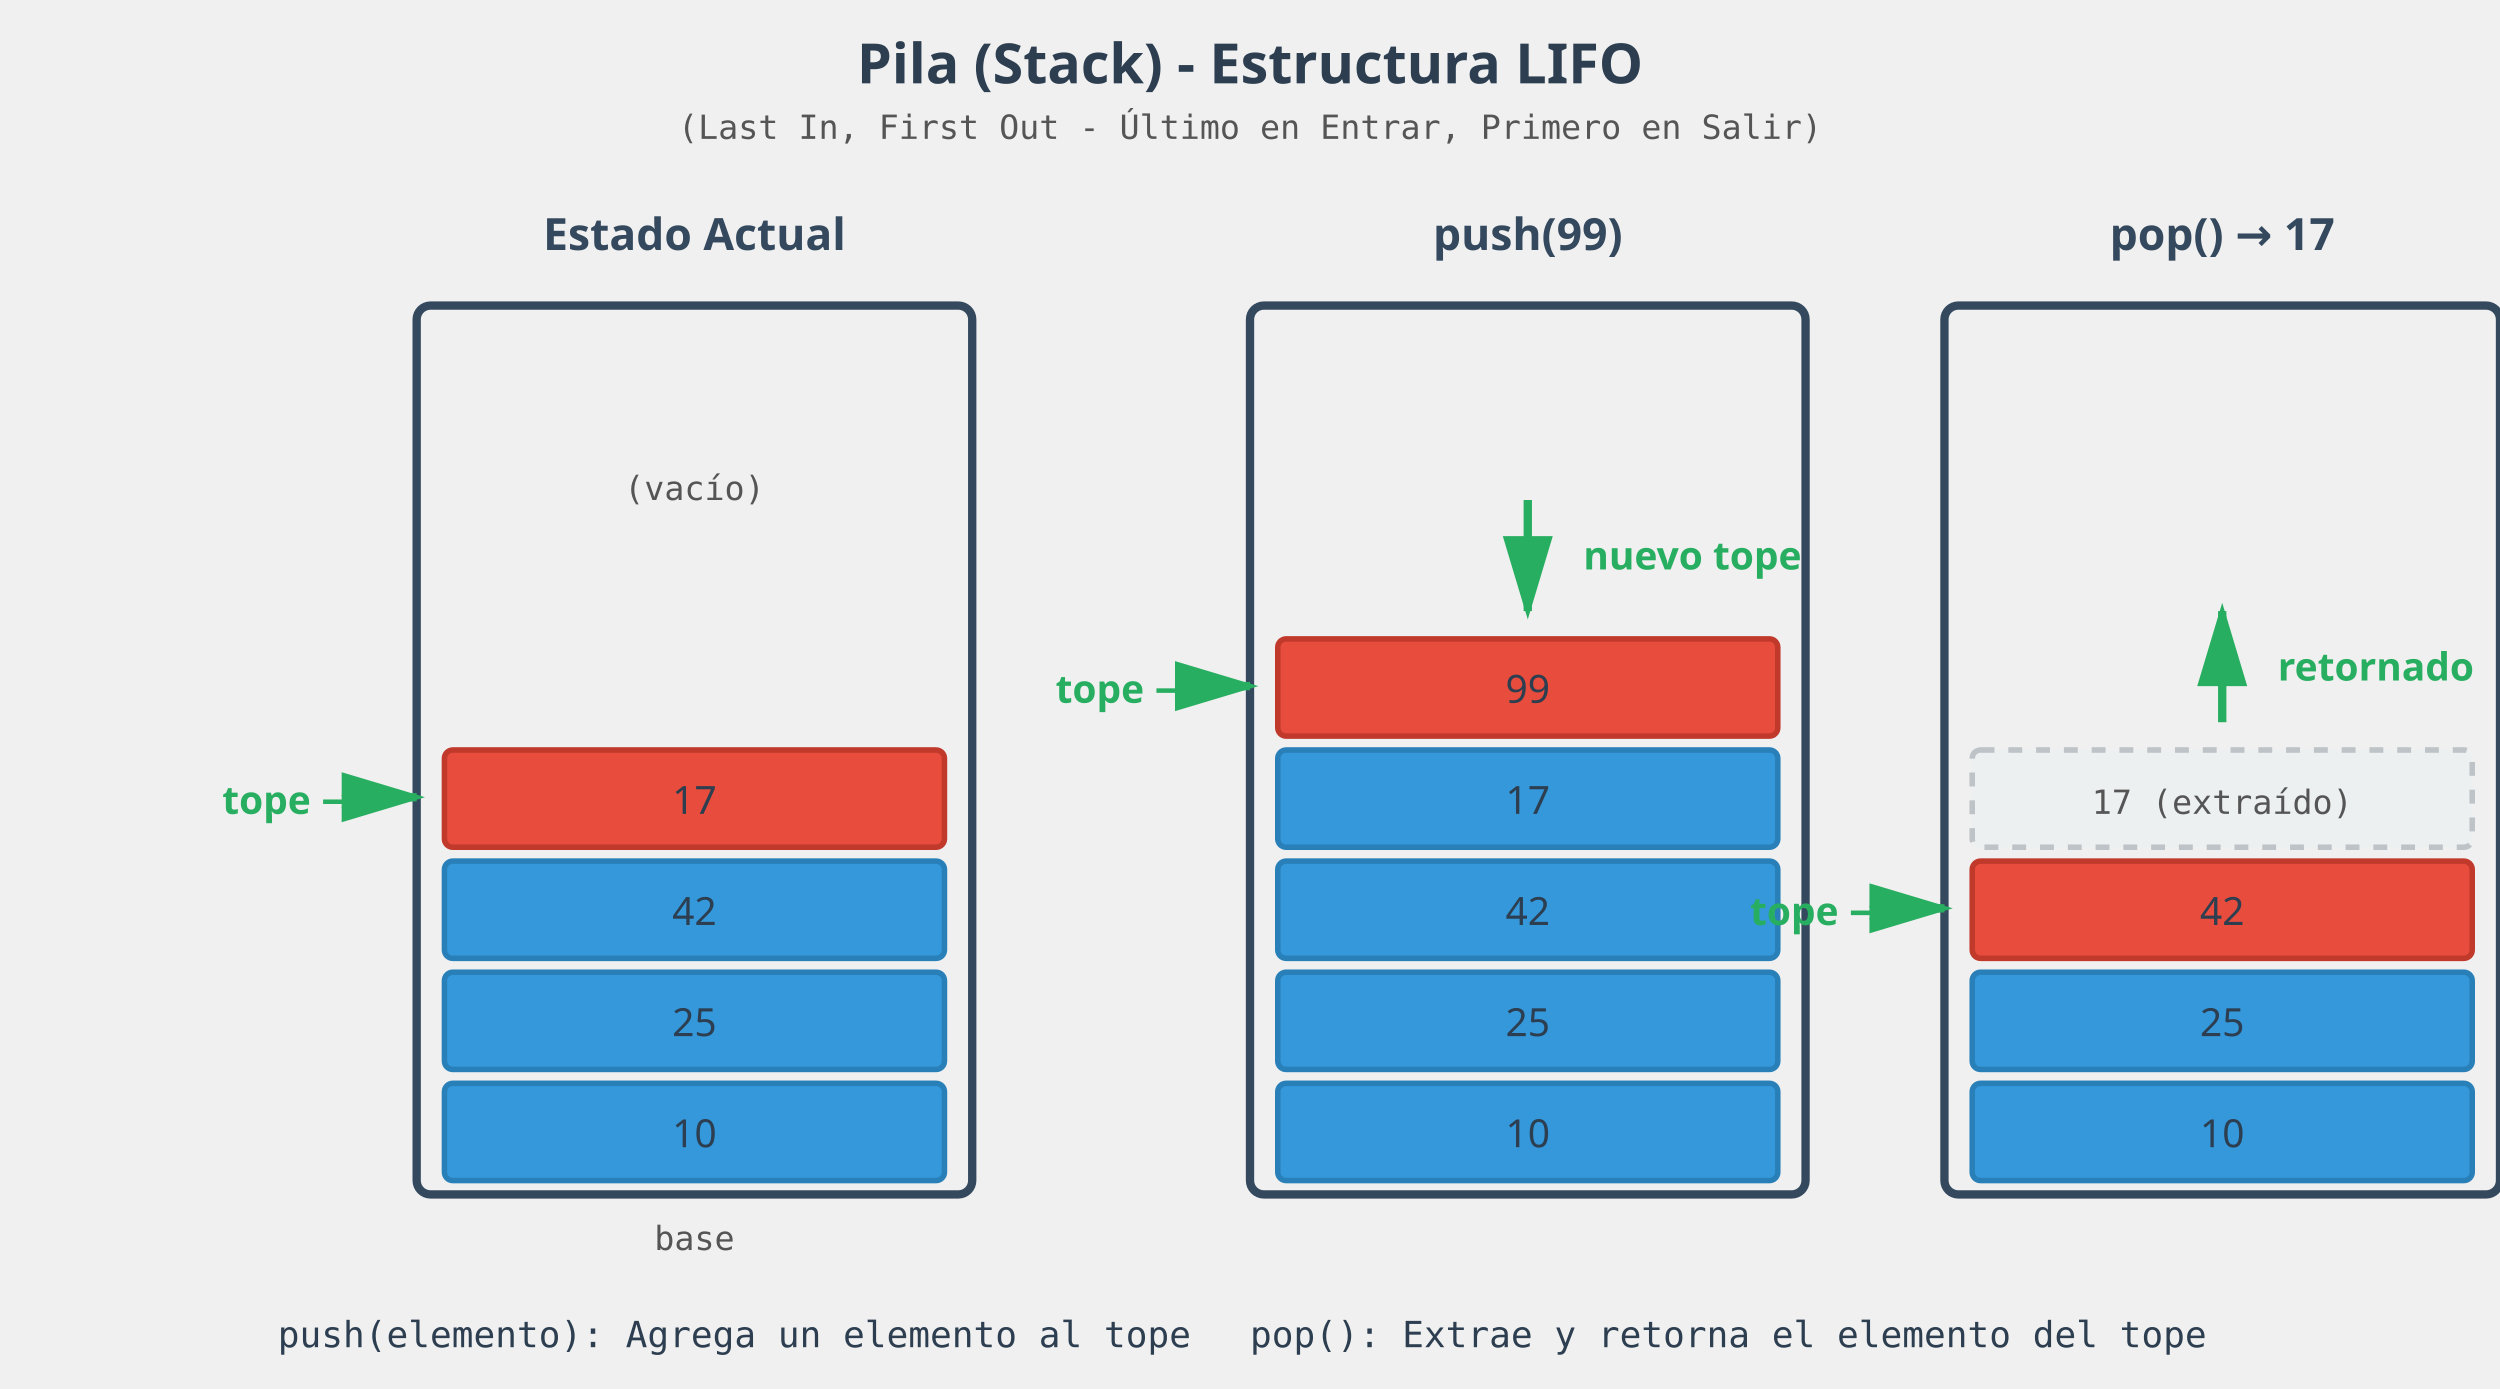
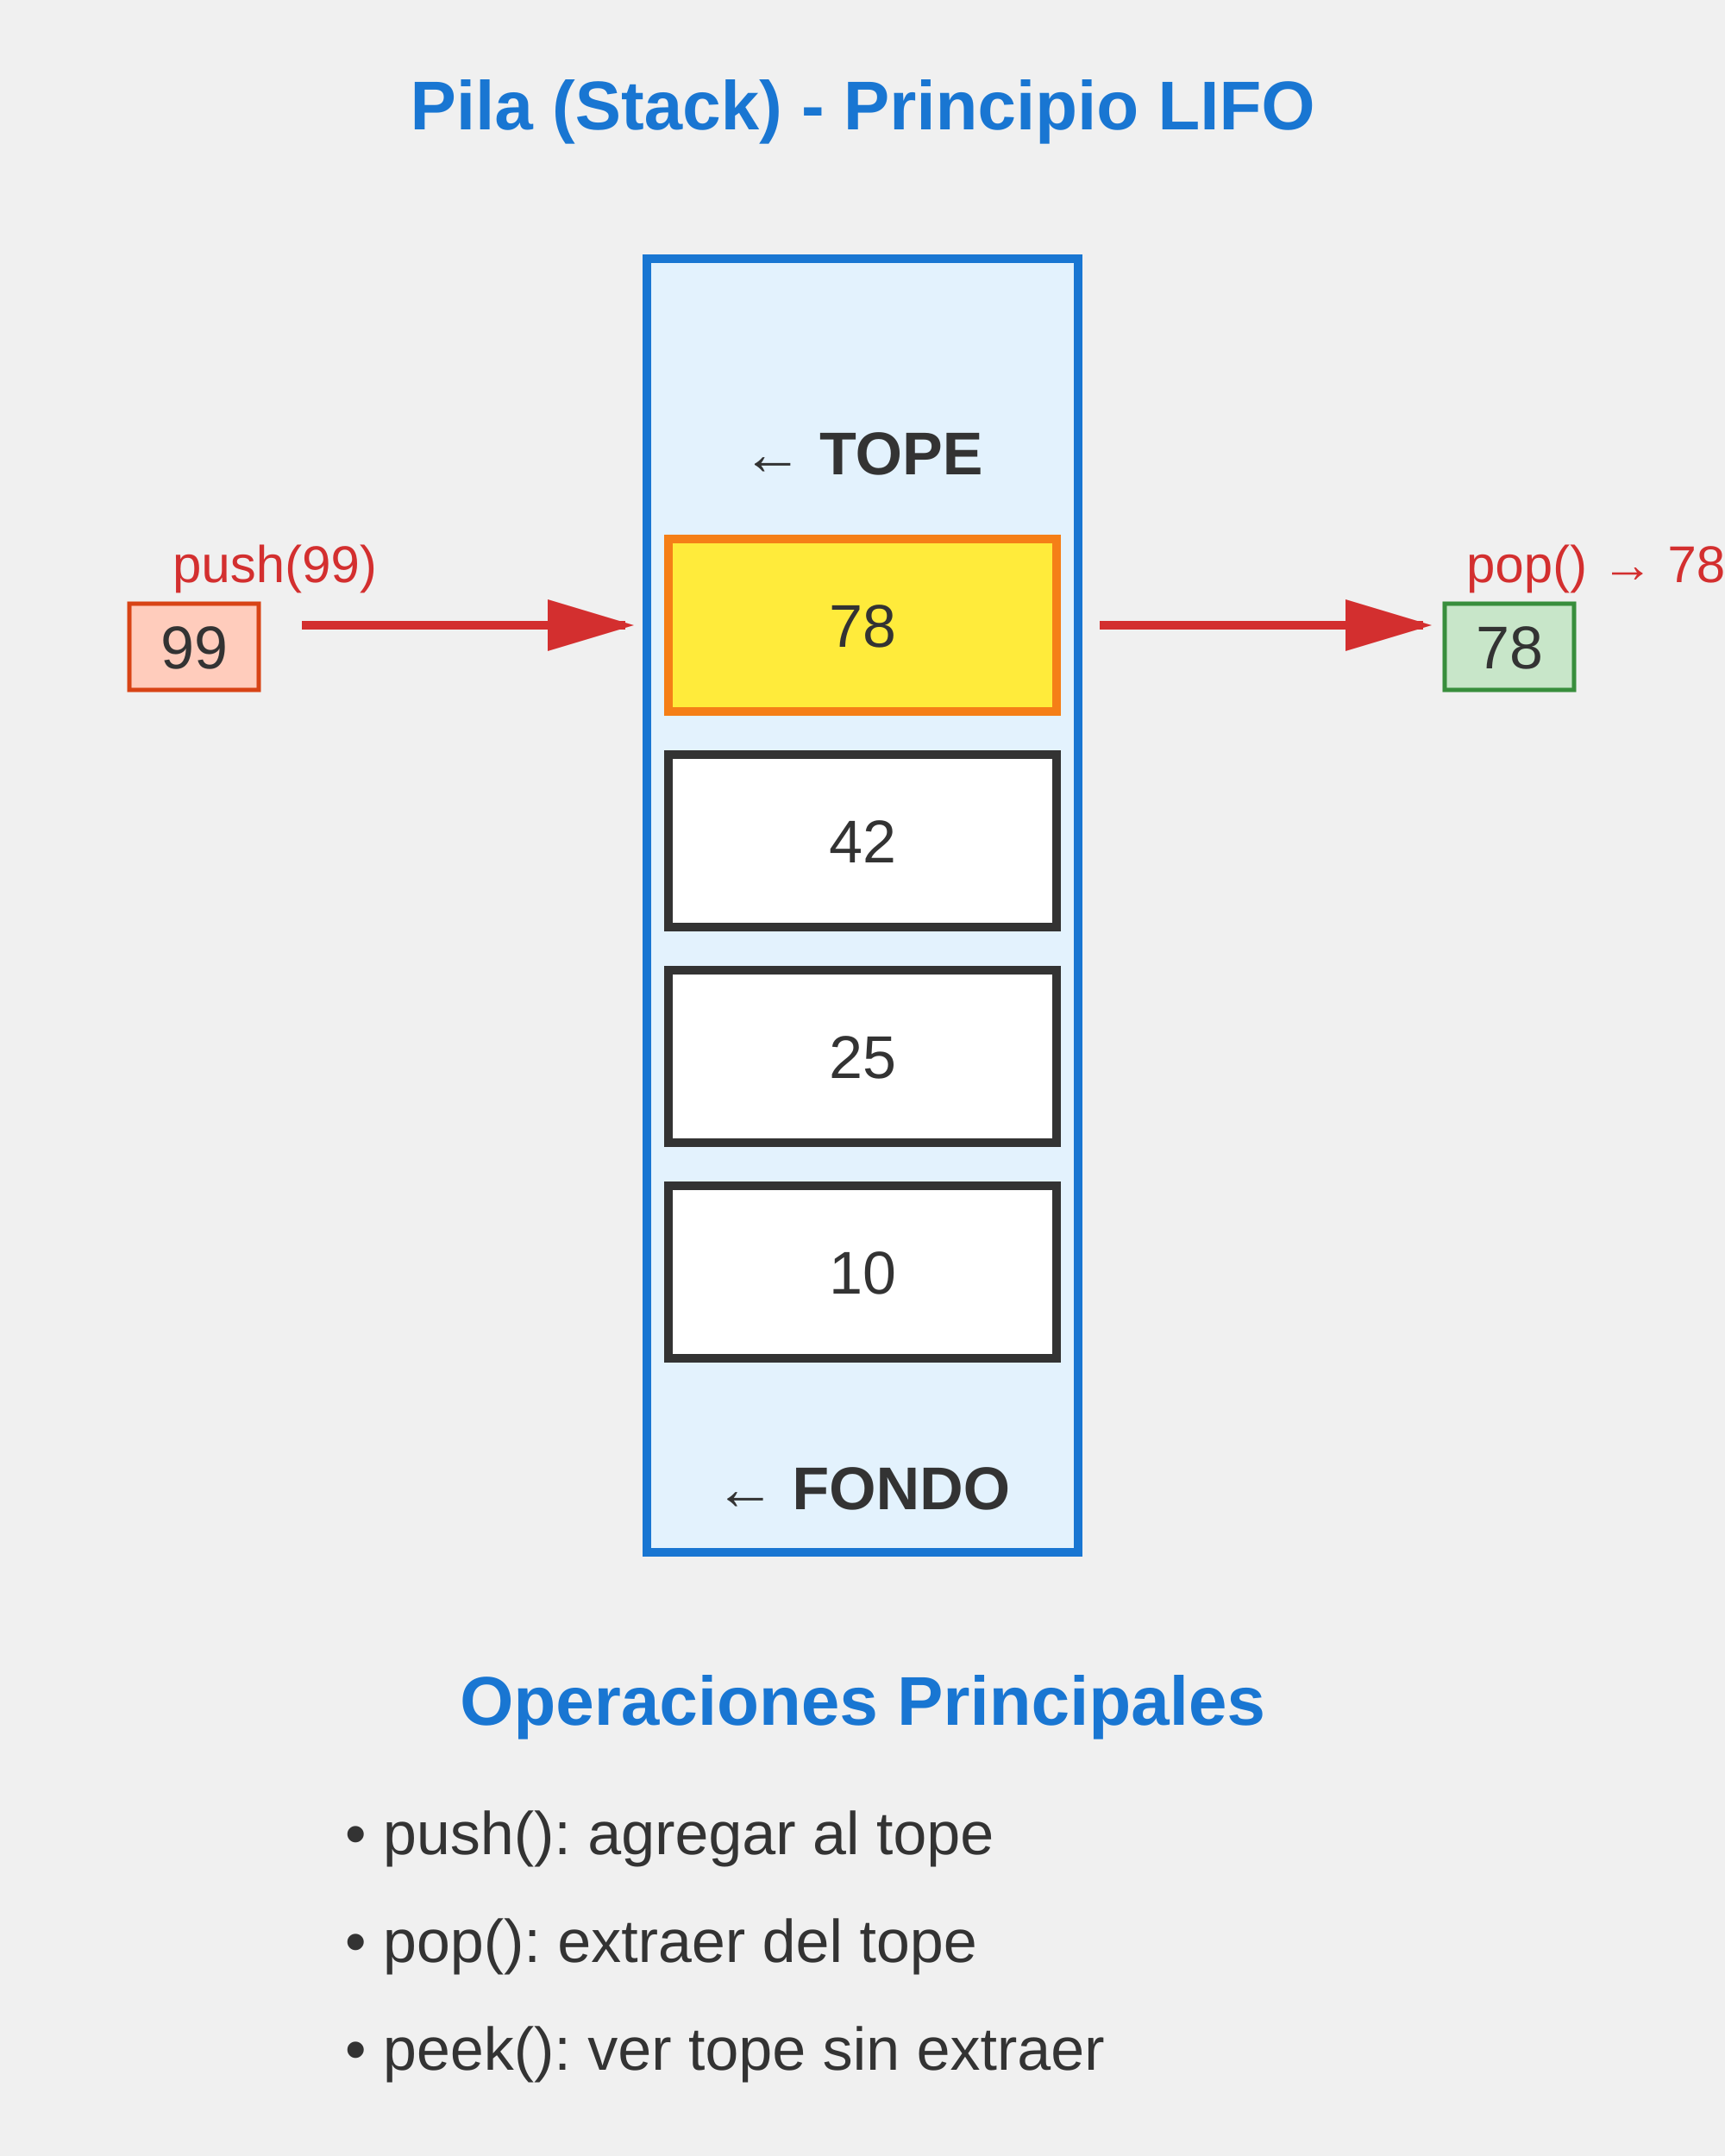
- <svg xmlns="http://www.w3.org/2000/svg" viewBox="0 0 900 500">
+ <svg xmlns="http://www.w3.org/2000/svg" width="400" height="500" viewBox="0 0 400 500">
  <defs>
    <style>
-       .title { font: bold 20px sans-serif; fill: #2c3e50; }
-       .subtitle { font: bold 16px sans-serif; fill: #34495e; }
-       .text { font: 14px sans-serif; fill: #2c3e50; }
-       .small { font: 12px monospace; fill: #555; }
-       .element { fill: #3498db; stroke: #2980b9; stroke-width: 2; }
-       .top-element { fill: #e74c3c; stroke: #c0392b; stroke-width: 2; }
-       .container { fill: none; stroke: #34495e; stroke-width: 3; }
-       .arrow { stroke: #27ae60; stroke-width: 3; fill: none; marker-end: url(#arrowhead); }
-       .label { font: 14px sans-serif; fill: #27ae60; font-weight: bold; }
-       .operation { font: 13px monospace; fill: #2c3e50; }
+       .stack-box { fill: #e3f2fd; stroke: #1976d2; stroke-width: 2; }
+       .stack-element { fill: #fff; stroke: #333; stroke-width: 2; }
+       .top-element { fill: #ffeb3b; stroke: #f57f17; stroke-width: 2; }
+       .arrow { fill: none; stroke: #d32f2f; stroke-width: 2; marker-end: url(#arrowhead); }
+       .label { font-family: Arial, sans-serif; font-size: 14px; fill: #333; }
+       .title { font-family: Arial, sans-serif; font-size: 16px; font-weight: bold; fill: #1976d2; }
+       .operation { font-family: Arial, sans-serif; font-size: 12px; fill: #d32f2f; }
    </style>
    <marker id="arrowhead" markerWidth="10" markerHeight="10" refX="9" refY="3" orient="auto">
-       <polygon points="0 0, 10 3, 0 6" fill="#27ae60" />
+       <polygon points="0 0, 10 3, 0 6" fill="#d32f2f" />
    </marker>
  </defs>
-   <text x="450" y="30" text-anchor="middle" class="title">Pila (Stack) - Estructura LIFO</text>
-   <text x="450" y="50" text-anchor="middle" class="small">(Last In, First Out - Último en Entrar, Primero en Salir)</text>
-   <g id="pila-principal">
-     <text x="250" y="90" text-anchor="middle" class="subtitle">Estado Actual</text>
-     <rect x="150" y="110" width="200" height="320" class="container" rx="5" />
-     <rect x="160" y="390" width="180" height="35" class="element" rx="3" />
-     <text x="250" y="413" text-anchor="middle" class="text" fill="white" font-weight="bold">10</text>
-     <rect x="160" y="350" width="180" height="35" class="element" rx="3" />
-     <text x="250" y="373" text-anchor="middle" class="text" fill="white" font-weight="bold">25</text>
-     <rect x="160" y="310" width="180" height="35" class="element" rx="3" />
-     <text x="250" y="333" text-anchor="middle" class="text" fill="white" font-weight="bold">42</text>
-     <rect x="160" y="270" width="180" height="35" class="top-element" rx="3" />
-     <text x="250" y="293" text-anchor="middle" class="text" fill="white" font-weight="bold">17</text>
-     <path d="M 130 287 L 150 287" class="arrow" />
-     <text x="80" y="293" class="label">tope →</text>
-     <text x="250" y="180" text-anchor="middle" class="small" fill="#95a5a6">(vacío)</text>
-     <text x="250" y="450" text-anchor="middle" class="small">base</text>
-   </g>
-   <g id="push-operation">
-     <text x="550" y="90" text-anchor="middle" class="subtitle">push(99)</text>
-     <rect x="450" y="110" width="200" height="320" class="container" rx="5" />
-     <rect x="460" y="390" width="180" height="35" class="element" rx="3" />
-     <text x="550" y="413" text-anchor="middle" class="text" fill="white" font-weight="bold">10</text>
-     <rect x="460" y="350" width="180" height="35" class="element" rx="3" />
-     <text x="550" y="373" text-anchor="middle" class="text" fill="white" font-weight="bold">25</text>
-     <rect x="460" y="310" width="180" height="35" class="element" rx="3" />
-     <text x="550" y="333" text-anchor="middle" class="text" fill="white" font-weight="bold">42</text>
-     <rect x="460" y="270" width="180" height="35" class="element" rx="3" />
-     <text x="550" y="293" text-anchor="middle" class="text" fill="white" font-weight="bold">17</text>
-     <rect x="460" y="230" width="180" height="35" class="top-element" rx="3" />
-     <text x="550" y="253" text-anchor="middle" class="text" fill="white" font-weight="bold">99</text>
-     <path d="M 550 180 L 550 220" class="arrow" />
-     <text x="570" y="205" class="label">nuevo tope</text>
-     <path d="M 430 247 L 450 247" class="arrow" />
-     <text x="380" y="253" class="label">tope →</text>
-   </g>
-   <g id="pop-operation">
-     <text x="800" y="90" text-anchor="middle" class="subtitle">pop() → 17</text>
-     <rect x="700" y="110" width="200" height="320" class="container" rx="5" />
-     <rect x="710" y="390" width="180" height="35" class="element" rx="3" />
-     <text x="800" y="413" text-anchor="middle" class="text" fill="white" font-weight="bold">10</text>
-     <rect x="710" y="350" width="180" height="35" class="element" rx="3" />
-     <text x="800" y="373" text-anchor="middle" class="text" fill="white" font-weight="bold">25</text>
-     <rect x="710" y="310" width="180" height="35" class="top-element" rx="3" />
-     <text x="800" y="333" text-anchor="middle" class="text" fill="white" font-weight="bold">42</text>
-     <rect x="710" y="270" width="180" height="35" fill="#ecf0f1" stroke="#bdc3c7" stroke-width="2" stroke-dasharray="5,5" rx="3" />
-     <text x="800" y="293" text-anchor="middle" class="small" fill="#95a5a6">17 (extraído)</text>
-     <path d="M 800 260 L 800 220" class="arrow" />
-     <text x="820" y="245" class="label">retornado</text>
-     <path d="M 680 327 L 700 327" class="arrow" />
-     <text x="630" y="333" class="label">tope →</text>
-   </g>
-   <rect x="50" y="470" width="800" height="20" fill="none" />
-   <text x="100" y="485" class="operation">push(elemento): Agrega un elemento al tope</text>
-   <text x="450" y="485" class="operation">pop(): Extrae y retorna el elemento del tope</text>
+   <text x="200" y="30" text-anchor="middle" class="title">Pila (Stack) - Principio LIFO</text>
+   <rect x="150" y="60" width="100" height="300" class="stack-box" fill="none" />
+   <rect x="155" y="275" width="90" height="40" class="stack-element" />
+   <text x="200" y="300" text-anchor="middle" class="label">10</text>
+   <rect x="155" y="225" width="90" height="40" class="stack-element" />
+   <text x="200" y="250" text-anchor="middle" class="label">25</text>
+   <rect x="155" y="175" width="90" height="40" class="stack-element" />
+   <text x="200" y="200" text-anchor="middle" class="label">42</text>
+   <rect x="155" y="125" width="90" height="40" class="top-element" />
+   <text x="200" y="150" text-anchor="middle" class="label">78</text>
+   <text x="200" y="110" text-anchor="middle" class="label" font-weight="bold">← TOPE</text>
+   <path d="M 70,145 L 145,145" class="arrow" />
+   <text x="40" y="135" text-anchor="start" class="operation">push(99)</text>
+   <rect x="30" y="140" width="30" height="20" fill="#ffccbc" stroke="#d84315" stroke-width="1" />
+   <text x="45" y="155" text-anchor="middle" class="label" font-size="12">99</text>
+   <path d="M 255,145 L 330,145" class="arrow" />
+   <text x="340" y="135" text-anchor="start" class="operation">pop() → 78</text>
+   <rect x="335" y="140" width="30" height="20" fill="#c8e6c9" stroke="#388e3c" stroke-width="1" />
+   <text x="350" y="155" text-anchor="middle" class="label" font-size="12">78</text>
+   <text x="200" y="350" text-anchor="middle" class="label" font-weight="bold">← FONDO</text>
+   <text x="200" y="400" text-anchor="middle" class="title" font-size="14">Operaciones Principales</text>
+   <text x="80" y="430" text-anchor="start" class="label">• push(): agregar al tope</text>
+   <text x="80" y="455" text-anchor="start" class="label">• pop(): extraer del tope</text>
+   <text x="80" y="480" text-anchor="start" class="label">• peek(): ver tope sin extraer</text>
</svg>
